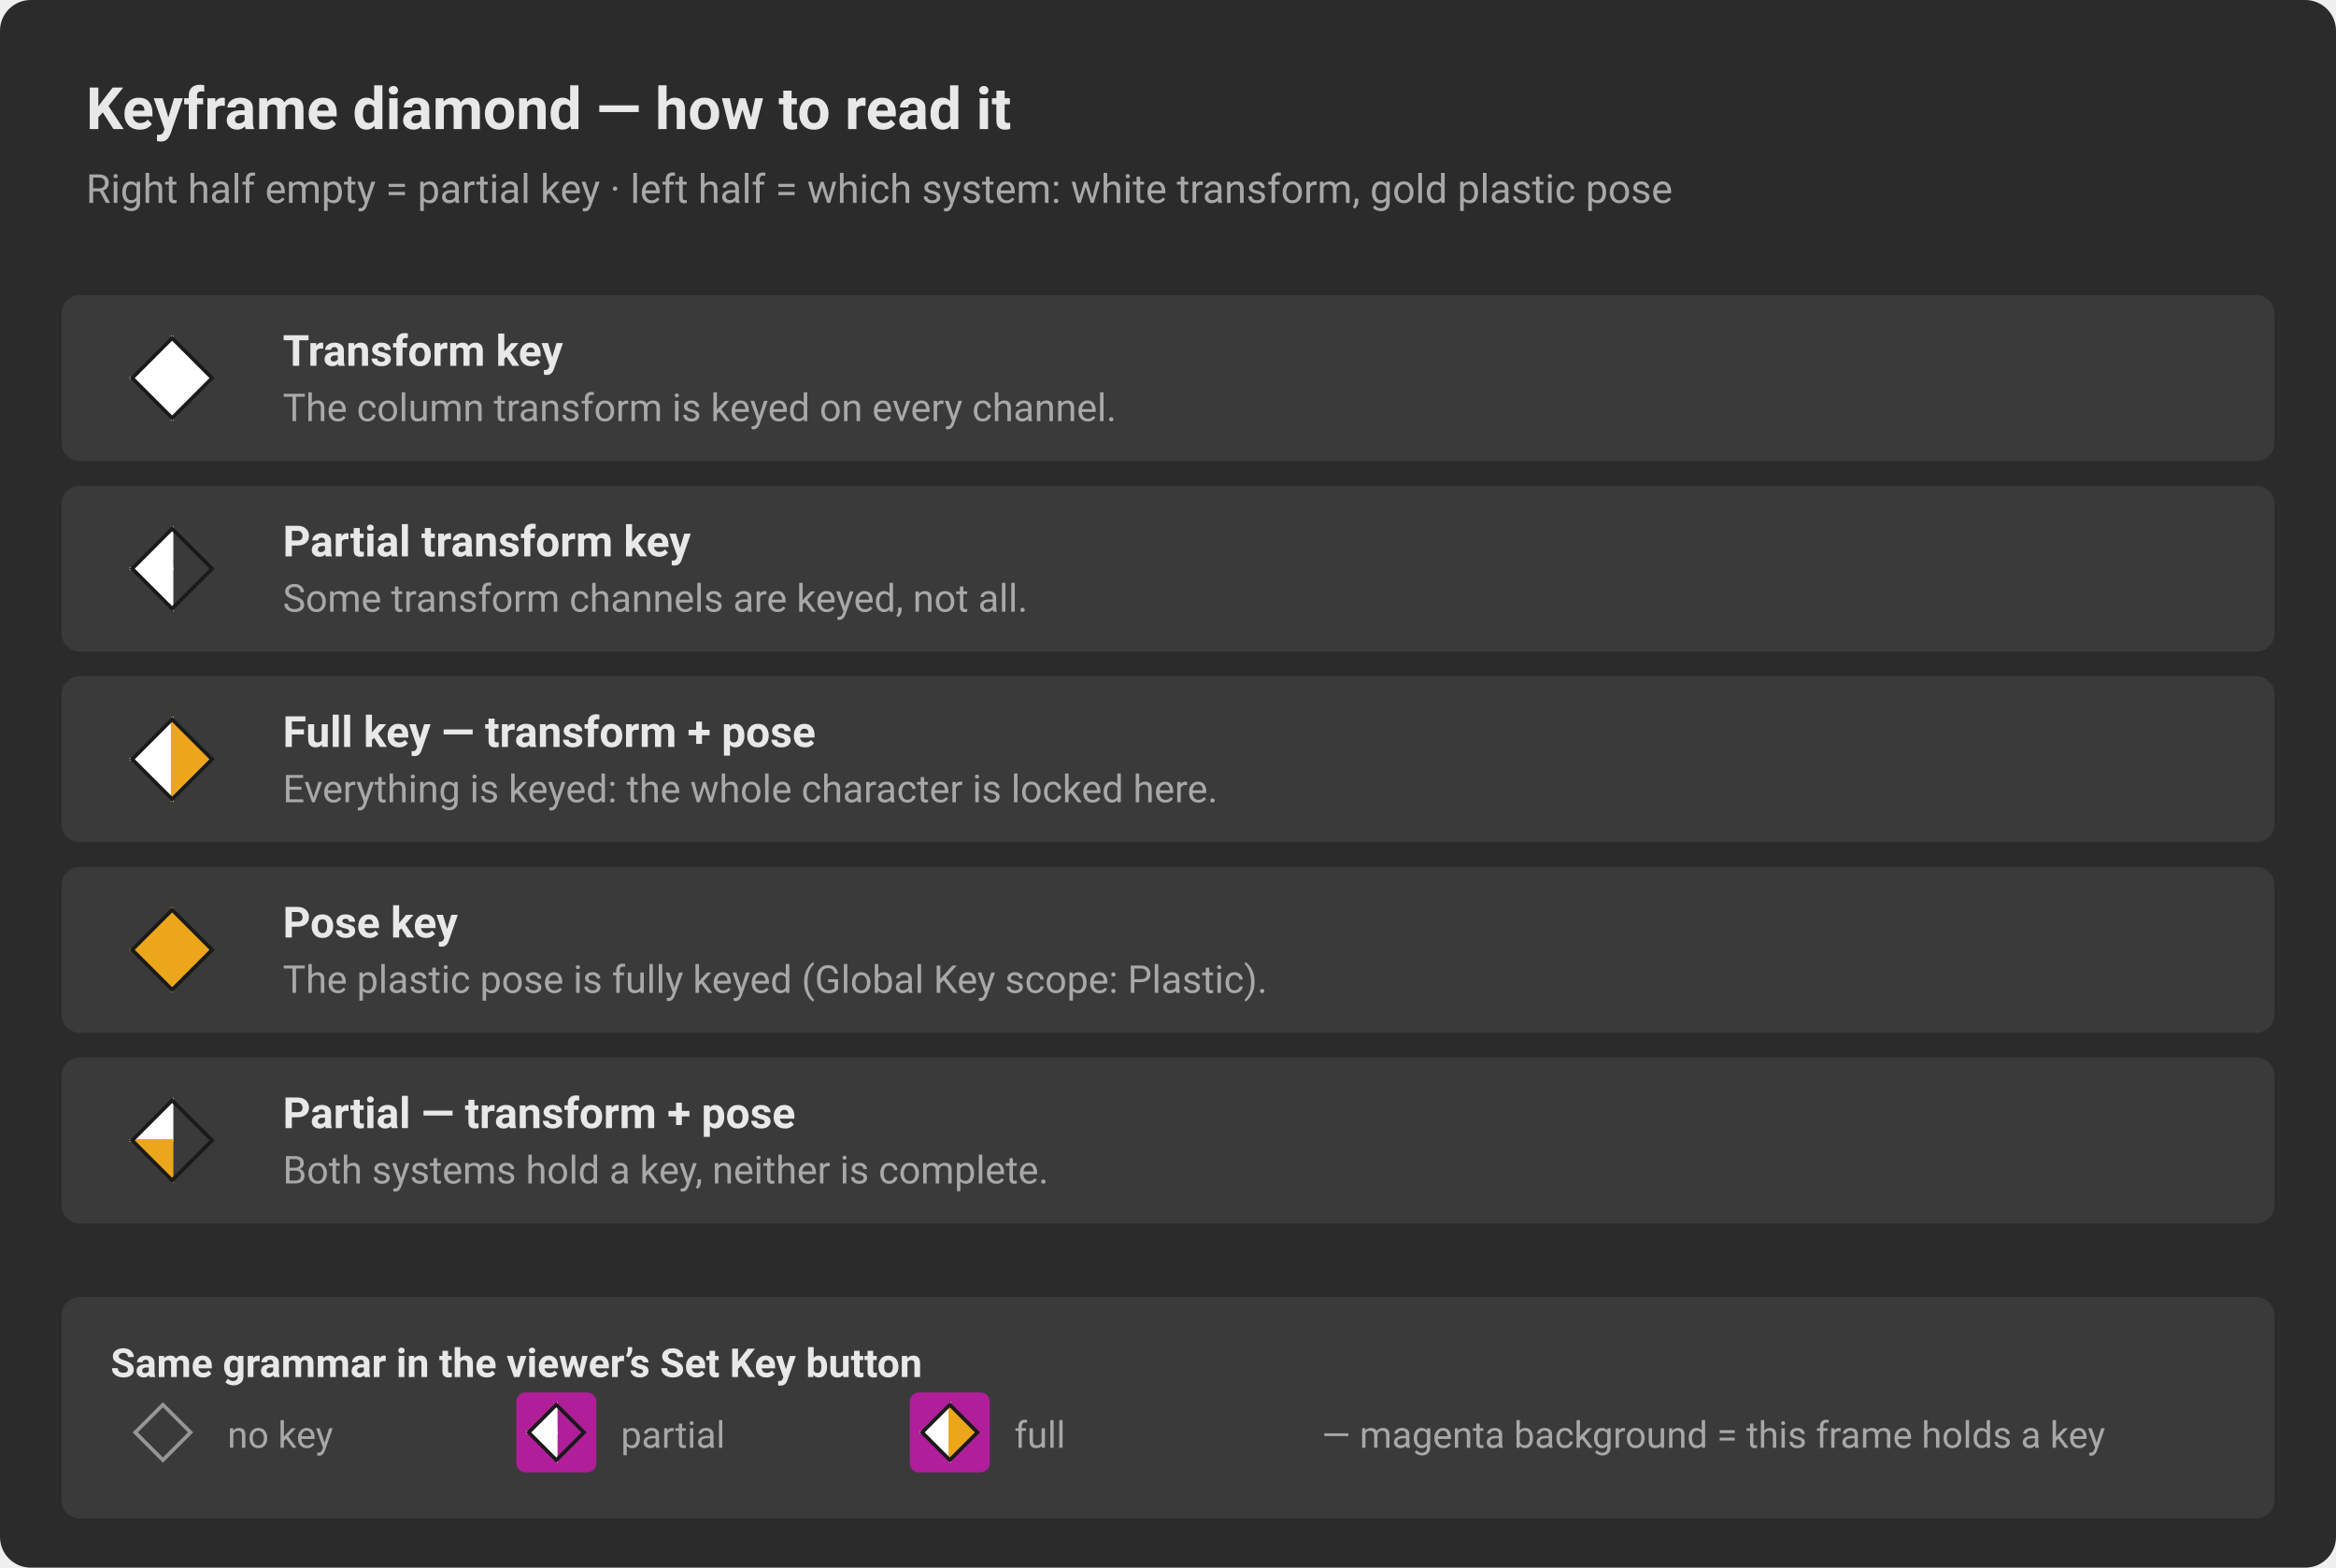
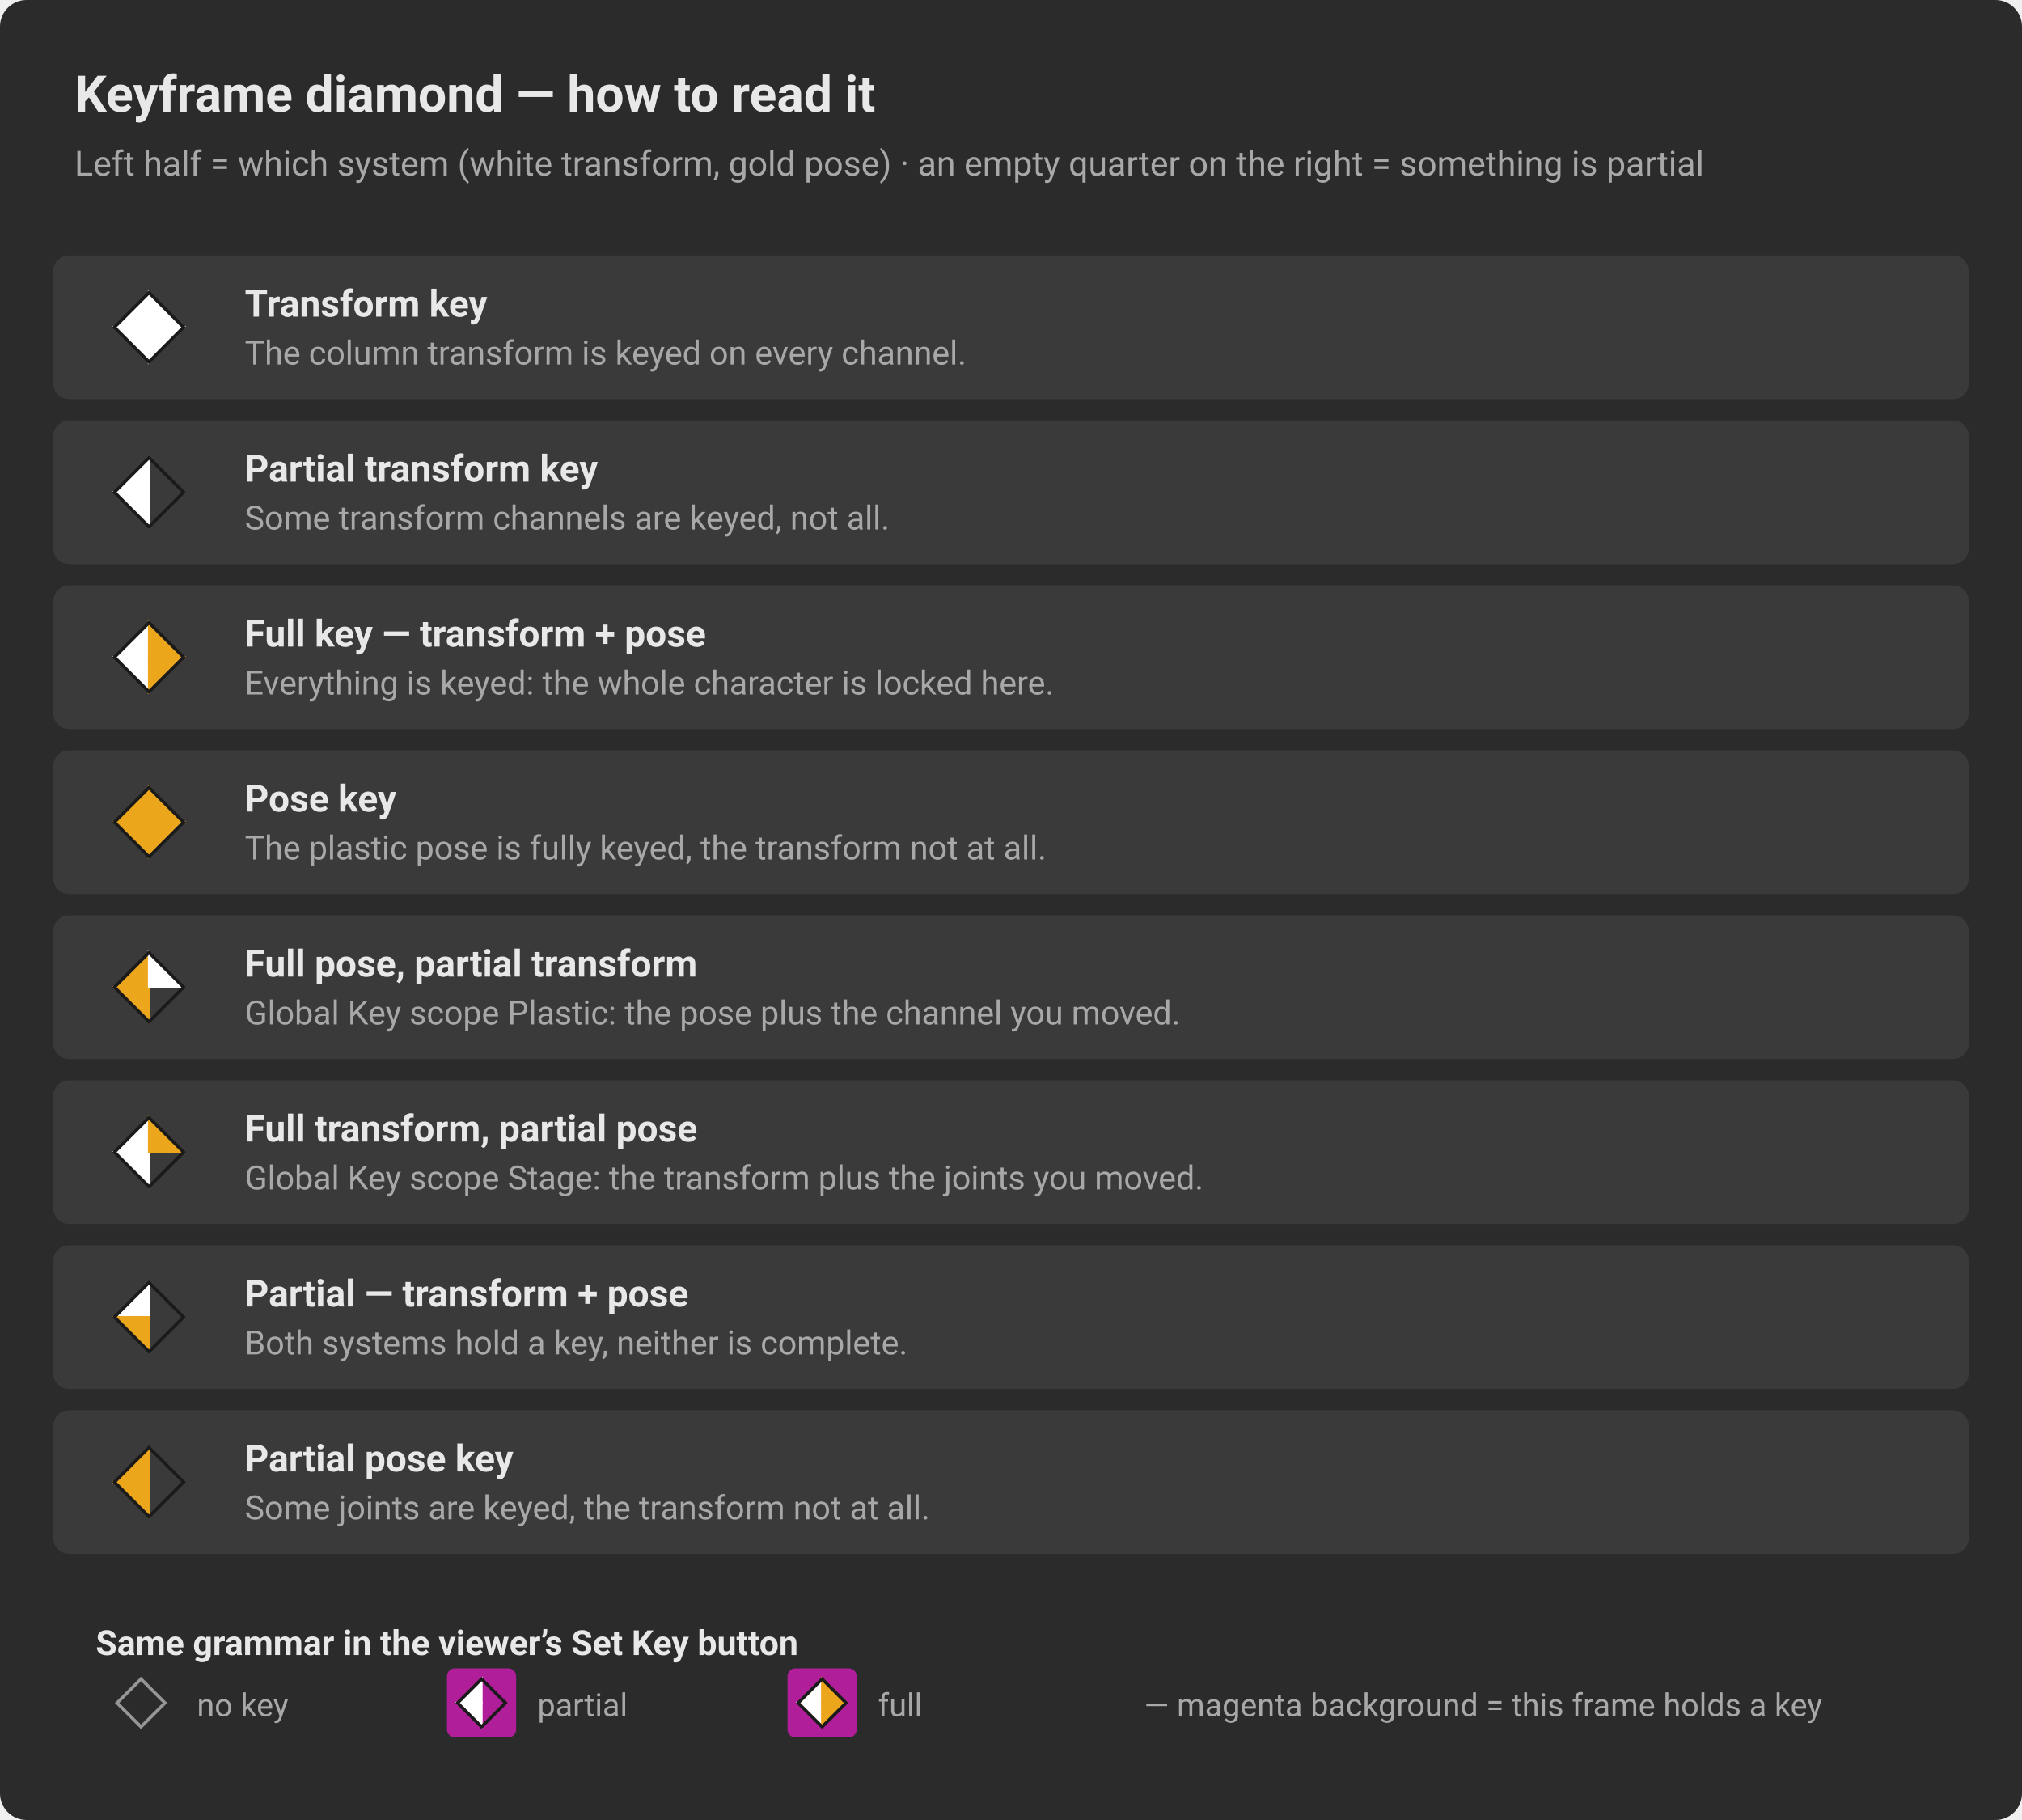
- <svg xmlns="http://www.w3.org/2000/svg" width="760" height="510" viewBox="0 0 760 510" font-family="-apple-system,Segoe UI,Roboto,sans-serif">
-   <rect width="760" height="510" rx="10" fill="#2b2b2b" />
+ <svg xmlns="http://www.w3.org/2000/svg" width="760" height="684" viewBox="0 0 760 684" font-family="-apple-system,Segoe UI,Roboto,sans-serif">
+   <rect width="760" height="684" rx="10" fill="#2b2b2b" />
  <text x="28" y="42" fill="#e8e8e8" font-size="19" font-weight="600">Keyframe diamond — how to read it</text>
-   <text x="28" y="66" fill="#a8a8a8" font-size="13">Right half empty = partial key · left half = which system: white transform, gold plastic pose</text>
+   <text x="28" y="66" fill="#a8a8a8" font-size="13">Left half = which system (white transform, gold pose) · an empty quarter on the right = something is partial</text>
  <rect x="20" y="96" width="720" height="54" rx="6" fill="#3a3a3a" />
  <polygon points="56.0,110.0 56.0,123.0 43.0,123.0" fill="#FFFFFF" stroke="#FFFFFF" stroke-width="0.8" />
  <polygon points="56.0,123.0 56.0,136.0 43.0,123.0" fill="#FFFFFF" stroke="#FFFFFF" stroke-width="0.8" />
-   <polygon points="56.0,110.0 69.0,123.0 56.0,136.0" fill="#FFFFFF" stroke="#FFFFFF" stroke-width="0.8" />
+   <polygon points="56.0,110.0 69.0,123.0 56.0,123.0" fill="#FFFFFF" stroke="#FFFFFF" stroke-width="0.8" />
+   <polygon points="56.0,123.0 69.0,123.0 56.0,136.0" fill="#FFFFFF" stroke="#FFFFFF" stroke-width="0.8" />
  <polygon points="56.0,110.0 69.0,123.0 56.0,136.0 43.0,123.0" fill="none" stroke="#1a1a1a" stroke-width="1.2" />
  <text x="92" y="119" fill="#e8e8e8" font-size="14" font-weight="600">Transform key</text>
  <text x="92" y="137" fill="#a8a8a8" font-size="12.5">The column transform is keyed on every channel.</text>
  <rect x="20" y="158" width="720" height="54" rx="6" fill="#3a3a3a" />
  <polygon points="56.0,172.0 56.0,185.0 43.0,185.0" fill="#FFFFFF" stroke="#FFFFFF" stroke-width="0.8" />
  <polygon points="56.0,185.0 56.0,198.0 43.0,185.0" fill="#FFFFFF" stroke="#FFFFFF" stroke-width="0.8" />
  <polygon points="56.0,172.0 69.0,185.0 56.0,198.0 43.0,185.0" fill="none" stroke="#1a1a1a" stroke-width="1.2" />
  <text x="92" y="181" fill="#e8e8e8" font-size="14" font-weight="600">Partial transform key</text>
  <text x="92" y="199" fill="#a8a8a8" font-size="12.5">Some transform channels are keyed, not all.</text>
  <rect x="20" y="220" width="720" height="54" rx="6" fill="#3a3a3a" />
  <polygon points="56.0,234.0 56.0,247.0 43.0,247.0" fill="#FFFFFF" stroke="#FFFFFF" stroke-width="0.8" />
  <polygon points="56.0,247.0 56.0,260.0 43.0,247.0" fill="#FFFFFF" stroke="#FFFFFF" stroke-width="0.8" />
-   <polygon points="56.0,234.0 69.0,247.0 56.0,260.0" fill="#ECA61C" stroke="#ECA61C" stroke-width="0.8" />
+   <polygon points="56.0,234.0 69.0,247.0 56.0,247.0" fill="#ECA61C" stroke="#ECA61C" stroke-width="0.8" />
+   <polygon points="56.0,247.0 69.0,247.0 56.0,260.0" fill="#ECA61C" stroke="#ECA61C" stroke-width="0.8" />
  <polygon points="56.0,234.0 69.0,247.0 56.0,260.0 43.0,247.0" fill="none" stroke="#1a1a1a" stroke-width="1.2" />
  <text x="92" y="243" fill="#e8e8e8" font-size="14" font-weight="600">Full key — transform + pose</text>
  <text x="92" y="261" fill="#a8a8a8" font-size="12.5">Everything is keyed: the whole character is locked here.</text>
  <rect x="20" y="282" width="720" height="54" rx="6" fill="#3a3a3a" />
  <polygon points="56.0,296.0 56.0,309.0 43.0,309.0" fill="#ECA61C" stroke="#ECA61C" stroke-width="0.8" />
  <polygon points="56.0,309.0 56.0,322.0 43.0,309.0" fill="#ECA61C" stroke="#ECA61C" stroke-width="0.8" />
-   <polygon points="56.0,296.0 69.0,309.0 56.0,322.0" fill="#ECA61C" stroke="#ECA61C" stroke-width="0.8" />
+   <polygon points="56.0,296.0 69.0,309.0 56.0,309.0" fill="#ECA61C" stroke="#ECA61C" stroke-width="0.8" />
+   <polygon points="56.0,309.0 69.0,309.0 56.0,322.0" fill="#ECA61C" stroke="#ECA61C" stroke-width="0.8" />
  <polygon points="56.0,296.0 69.0,309.0 56.0,322.0 43.0,309.0" fill="none" stroke="#1a1a1a" stroke-width="1.2" />
  <text x="92" y="305" fill="#e8e8e8" font-size="14" font-weight="600">Pose key</text>
-   <text x="92" y="323" fill="#a8a8a8" font-size="12.5">The plastic pose is fully keyed (Global Key scope: Plastic).</text>
+   <text x="92" y="323" fill="#a8a8a8" font-size="12.5">The plastic pose is fully keyed, the transform not at all.</text>
  <rect x="20" y="344" width="720" height="54" rx="6" fill="#3a3a3a" />
-   <polygon points="56.0,358.0 56.0,371.0 43.0,371.0" fill="#FFFFFF" stroke="#FFFFFF" stroke-width="0.8" />
+   <polygon points="56.0,358.0 56.0,371.0 43.0,371.0" fill="#ECA61C" stroke="#ECA61C" stroke-width="0.8" />
  <polygon points="56.0,371.0 56.0,384.0 43.0,371.0" fill="#ECA61C" stroke="#ECA61C" stroke-width="0.8" />
+   <polygon points="56.0,358.0 69.0,371.0 56.0,371.0" fill="#FFFFFF" stroke="#FFFFFF" stroke-width="0.8" />
  <polygon points="56.0,358.0 69.0,371.0 56.0,384.0 43.0,371.0" fill="none" stroke="#1a1a1a" stroke-width="1.2" />
-   <text x="92" y="367" fill="#e8e8e8" font-size="14" font-weight="600">Partial — transform + pose</text>
-   <text x="92" y="385" fill="#a8a8a8" font-size="12.5">Both systems hold a key, neither is complete.</text>
-   <rect x="20" y="422" width="720" height="72" rx="6" fill="#3a3a3a" />
-   <text x="36" y="448" fill="#e8e8e8" font-size="13" font-weight="600">Same grammar in the viewer’s Set Key button</text>
-   <polygon points="53.0,457.0 62.0,466.0 53.0,475.0 44.0,466.0" fill="none" stroke="#969696" stroke-width="1.2" />
-   <text x="74" y="471" fill="#a8a8a8" font-size="12">no key</text>
-   <rect x="168" y="453" width="26" height="26" rx="3" fill="#B01E9A" />
-   <polygon points="181.0,457.0 181.0,466.0 172.0,466.0" fill="#FFFFFF" stroke="#FFFFFF" stroke-width="0.8" />
-   <polygon points="181.0,466.0 181.0,475.0 172.0,466.0" fill="#FFFFFF" stroke="#FFFFFF" stroke-width="0.8" />
-   <polygon points="181.0,457.0 190.0,466.0 181.0,475.0 172.0,466.0" fill="none" stroke="#1a1a1a" stroke-width="1.2" />
-   <text x="202" y="471" fill="#a8a8a8" font-size="12">partial</text>
-   <rect x="296" y="453" width="26" height="26" rx="3" fill="#B01E9A" />
-   <polygon points="309.0,457.0 309.0,466.0 300.0,466.0" fill="#FFFFFF" stroke="#FFFFFF" stroke-width="0.8" />
-   <polygon points="309.0,466.0 309.0,475.0 300.0,466.0" fill="#FFFFFF" stroke="#FFFFFF" stroke-width="0.8" />
-   <polygon points="309.0,457.0 318.0,466.0 309.0,475.0" fill="#ECA61C" stroke="#ECA61C" stroke-width="0.8" />
-   <polygon points="309.0,457.0 318.0,466.0 309.0,475.0 300.0,466.0" fill="none" stroke="#1a1a1a" stroke-width="1.2" />
-   <text x="330" y="471" fill="#a8a8a8" font-size="12">full</text>
-   <text x="430" y="471" fill="#a8a8a8" font-size="12">— magenta background = this frame holds a key</text>
+   <text x="92" y="367" fill="#e8e8e8" font-size="14" font-weight="600">Full pose, partial transform</text>
+   <text x="92" y="385" fill="#a8a8a8" font-size="12.5">Global Key scope Plastic: the pose plus the channel you moved.</text>
+   <rect x="20" y="406" width="720" height="54" rx="6" fill="#3a3a3a" />
+   <polygon points="56.0,420.0 56.0,433.0 43.0,433.0" fill="#FFFFFF" stroke="#FFFFFF" stroke-width="0.8" />
+   <polygon points="56.0,433.0 56.0,446.0 43.0,433.0" fill="#FFFFFF" stroke="#FFFFFF" stroke-width="0.8" />
+   <polygon points="56.0,420.0 69.0,433.0 56.0,433.0" fill="#ECA61C" stroke="#ECA61C" stroke-width="0.8" />
+   <polygon points="56.0,420.0 69.0,433.0 56.0,446.0 43.0,433.0" fill="none" stroke="#1a1a1a" stroke-width="1.2" />
+   <text x="92" y="429" fill="#e8e8e8" font-size="14" font-weight="600">Full transform, partial pose</text>
+   <text x="92" y="447" fill="#a8a8a8" font-size="12.5">Global Key scope Stage: the transform plus the joints you moved.</text>
+   <rect x="20" y="468" width="720" height="54" rx="6" fill="#3a3a3a" />
+   <polygon points="56.0,482.0 56.0,495.0 43.0,495.0" fill="#FFFFFF" stroke="#FFFFFF" stroke-width="0.8" />
+   <polygon points="56.0,495.0 56.0,508.0 43.0,495.0" fill="#ECA61C" stroke="#ECA61C" stroke-width="0.8" />
+   <polygon points="56.0,482.0 69.0,495.0 56.0,508.0 43.0,495.0" fill="none" stroke="#1a1a1a" stroke-width="1.2" />
+   <text x="92" y="491" fill="#e8e8e8" font-size="14" font-weight="600">Partial — transform + pose</text>
+   <text x="92" y="509" fill="#a8a8a8" font-size="12.5">Both systems hold a key, neither is complete.</text>
+   <rect x="20" y="530" width="720" height="54" rx="6" fill="#3a3a3a" />
+   <polygon points="56.0,544.0 56.0,557.0 43.0,557.0" fill="#ECA61C" stroke="#ECA61C" stroke-width="0.8" />
+   <polygon points="56.0,557.0 56.0,570.0 43.0,557.0" fill="#ECA61C" stroke="#ECA61C" stroke-width="0.8" />
+   <polygon points="56.0,544.0 69.0,557.0 56.0,570.0 43.0,557.0" fill="none" stroke="#1a1a1a" stroke-width="1.2" />
+   <text x="92" y="553" fill="#e8e8e8" font-size="14" font-weight="600">Partial pose key</text>
+   <text x="92" y="571" fill="#a8a8a8" font-size="12.5">Some joints are keyed, the transform not at all.</text>
+   <text x="36" y="622" fill="#e8e8e8" font-size="13" font-weight="600">Same grammar in the viewer’s Set Key button</text>
+   <polygon points="53.0,631.0 62.0,640.0 53.0,649.0 44.0,640.0" fill="none" stroke="#969696" stroke-width="1.2" />
+   <text x="74" y="645" fill="#a8a8a8" font-size="12">no key</text>
+   <rect x="168" y="627" width="26" height="26" rx="3" fill="#B01E9A" />
+   <polygon points="181.0,631.0 181.0,640.0 172.0,640.0" fill="#FFFFFF" stroke="#FFFFFF" stroke-width="0.8" />
+   <polygon points="181.0,640.0 181.0,649.0 172.0,640.0" fill="#FFFFFF" stroke="#FFFFFF" stroke-width="0.8" />
+   <polygon points="181.0,631.0 190.0,640.0 181.0,649.0 172.0,640.0" fill="none" stroke="#1a1a1a" stroke-width="1.2" />
+   <text x="202" y="645" fill="#a8a8a8" font-size="12">partial</text>
+   <rect x="296" y="627" width="26" height="26" rx="3" fill="#B01E9A" />
+   <polygon points="309.0,631.0 309.0,640.0 300.0,640.0" fill="#FFFFFF" stroke="#FFFFFF" stroke-width="0.8" />
+   <polygon points="309.0,640.0 309.0,649.0 300.0,640.0" fill="#FFFFFF" stroke="#FFFFFF" stroke-width="0.8" />
+   <polygon points="309.0,631.0 318.0,640.0 309.0,640.0" fill="#ECA61C" stroke="#ECA61C" stroke-width="0.8" />
+   <polygon points="309.0,640.0 318.0,640.0 309.0,649.0" fill="#ECA61C" stroke="#ECA61C" stroke-width="0.8" />
+   <polygon points="309.0,631.0 318.0,640.0 309.0,649.0 300.0,640.0" fill="none" stroke="#1a1a1a" stroke-width="1.2" />
+   <text x="330" y="645" fill="#a8a8a8" font-size="12">full</text>
+   <text x="430" y="645" fill="#a8a8a8" font-size="12">— magenta background = this frame holds a key</text>
</svg>
